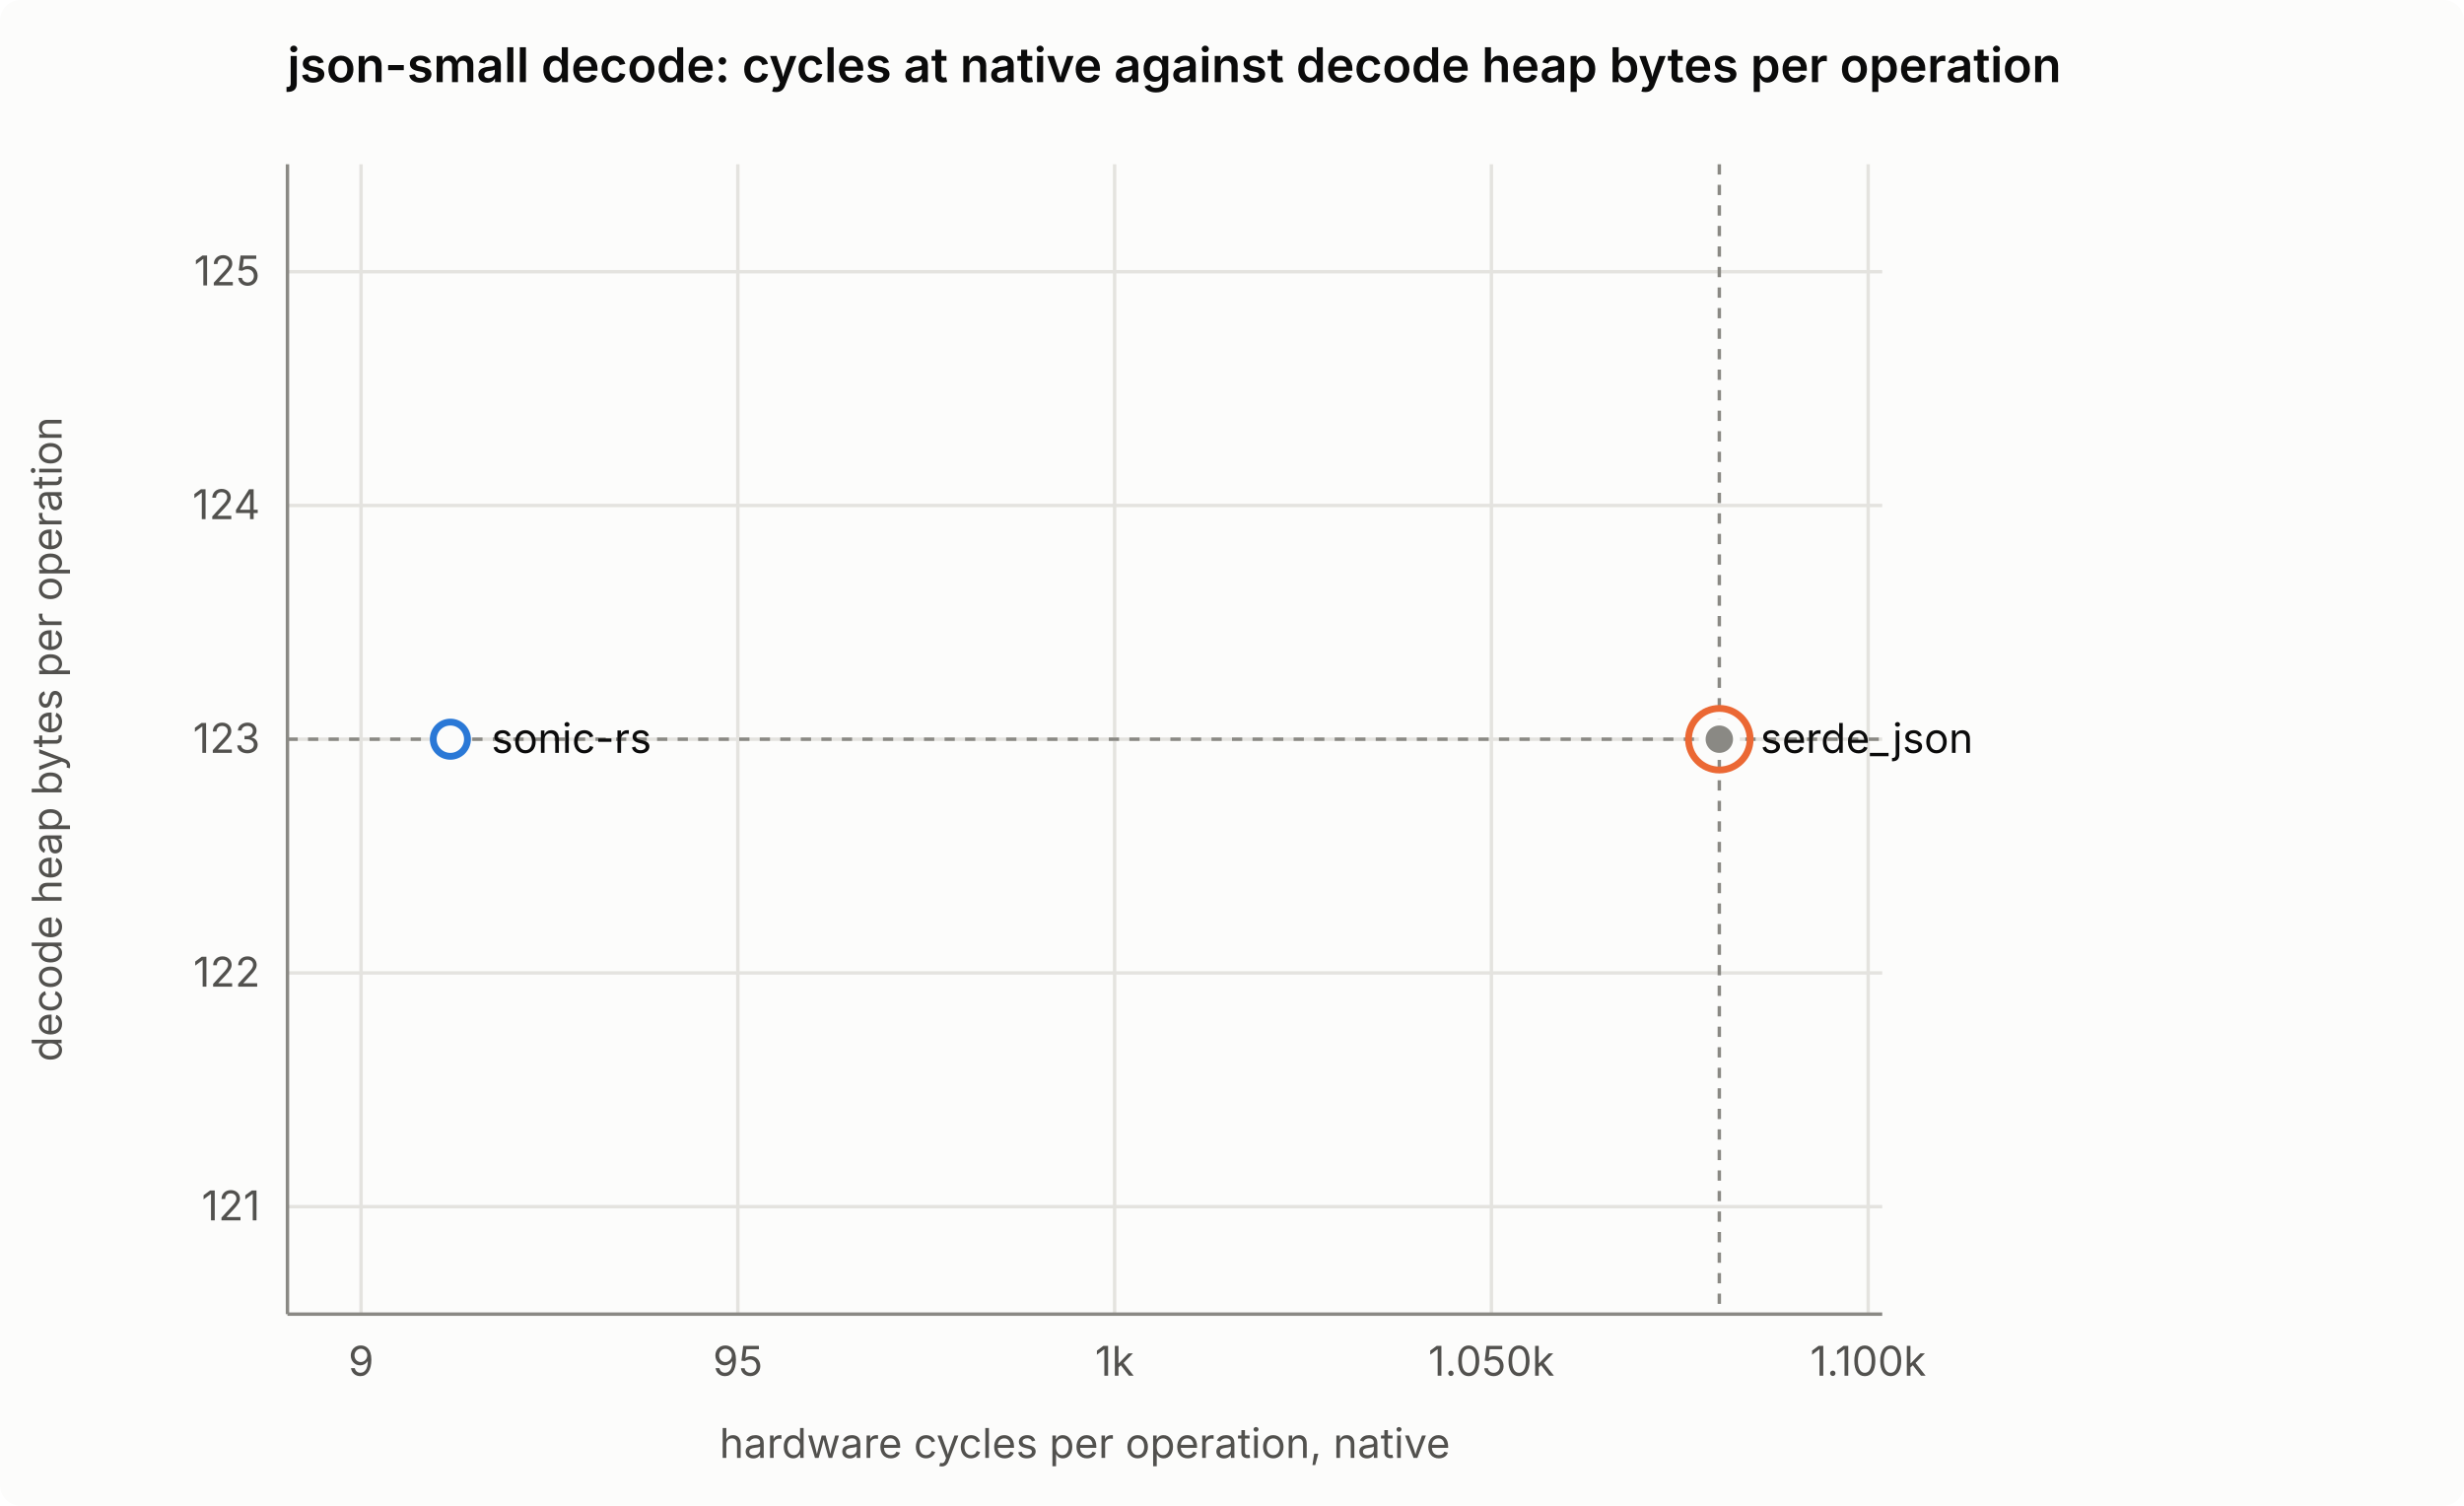
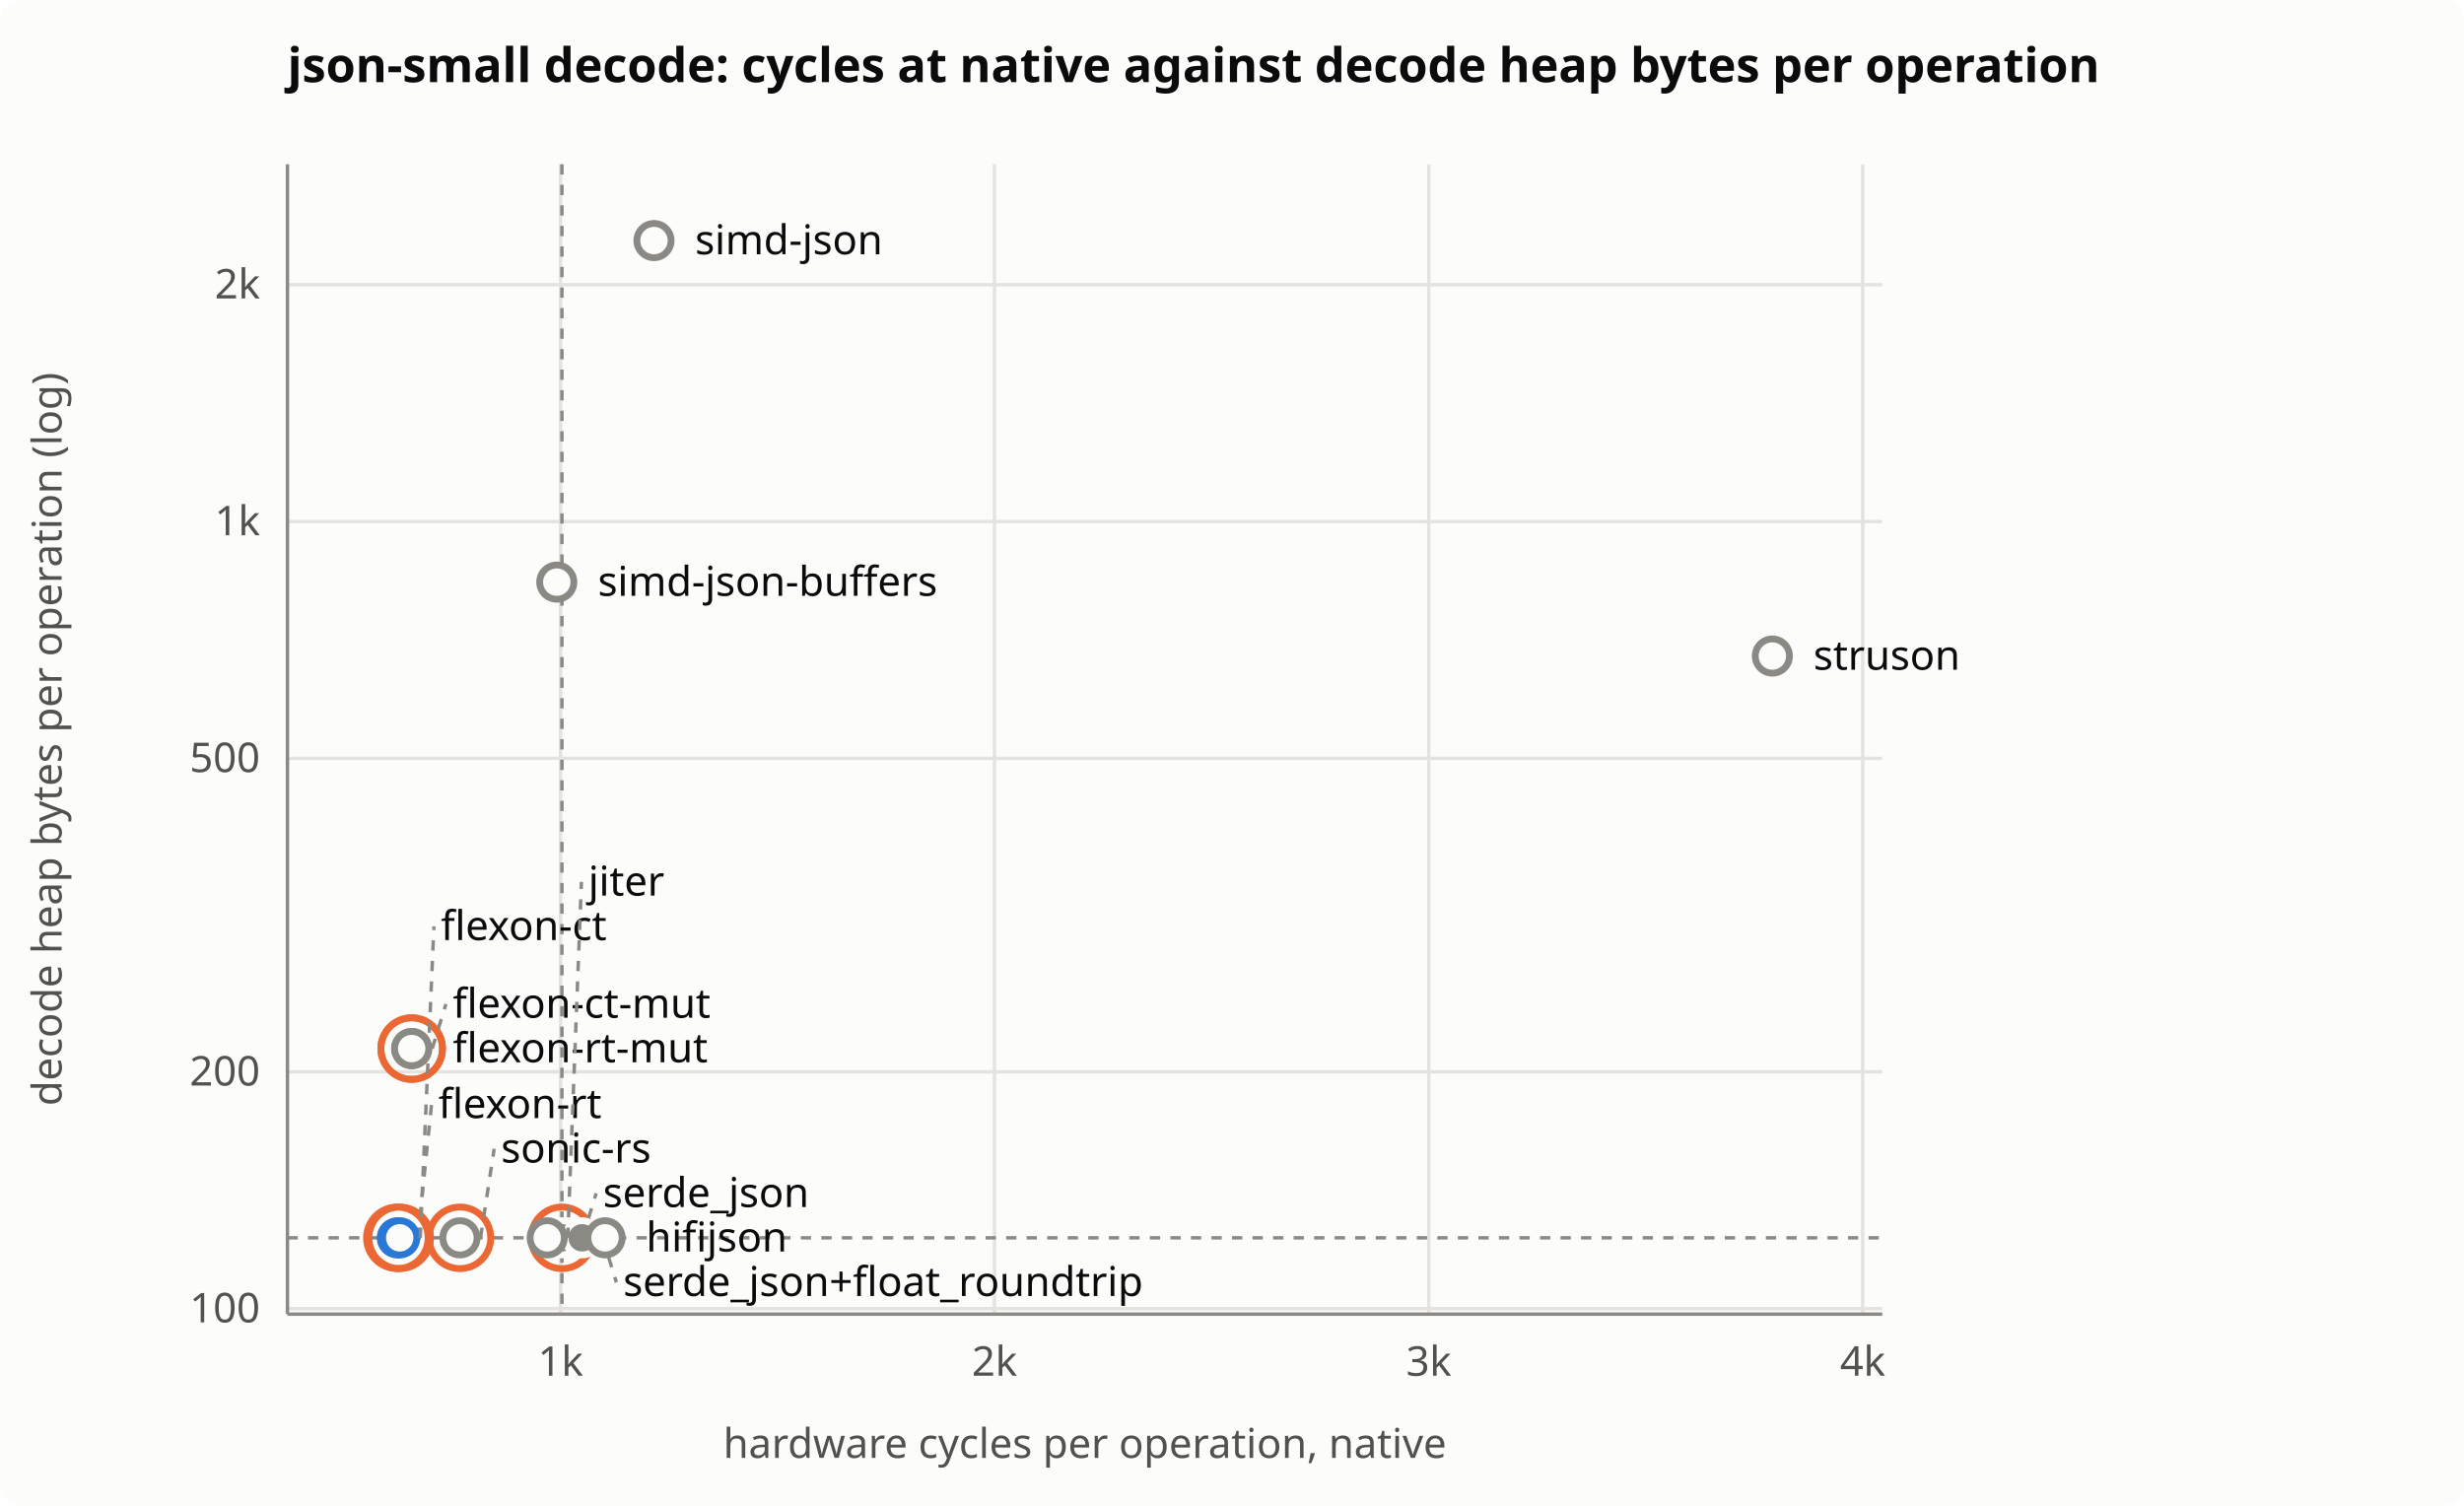
<svg xmlns="http://www.w3.org/2000/svg" viewBox="0 0 720 440" width="720" height="440" role="img" aria-label="json-small decode: cycles at native against decode heap bytes per operation">
  <style>
.bg{fill:#fcfcfb}.ink{fill:#0b0b0b}.ink2{fill:#52514e}.grid{stroke:#e4e3df;stroke-width:1}
.axis{stroke:#8a8984;stroke-width:1}.ref{stroke:#8a8984;stroke-width:1;stroke-dasharray:3 3}
- .front{stroke:#2a78d6;stroke-width:2;fill:none}.weighed{stroke:#eb6834;stroke-width:2;fill:none;stroke-dasharray:6 4}
+ .front{stroke:#2a78d6;stroke-width:2;fill:none}
.on{fill:#2a78d6;stroke:#fcfcfb;stroke-width:2}.off{fill:#8a8984;stroke:#fcfcfb;stroke-width:2}
.on.hollow{fill:#fcfcfb;stroke:#2a78d6}.off.hollow{fill:#fcfcfb;stroke:#8a8984}
.ring{fill:none;stroke:#eb6834;stroke-width:2}
- text{font-family:system-ui,-apple-system,'Segoe UI',sans-serif;font-size:12px}
+ text{font-family:system-ui,'Segoe UI',sans-serif;font-size:12px}
.title{font-size:14px;font-weight:600}
@media (prefers-color-scheme:dark){
.bg{fill:#1a1a19}.ink{fill:#f0efec}.ink2{fill:#c3c2b7}.grid{stroke:#2e2e2c}.axis,.ref{stroke:#7a7974}
- .front{stroke:#3987e5}.weighed{stroke:#d95926}.on{fill:#3987e5;stroke:#1a1a19}.off{fill:#7a7974;stroke:#1a1a19}
+ .front{stroke:#3987e5}.on{fill:#3987e5;stroke:#1a1a19}.off{fill:#7a7974;stroke:#1a1a19}
.on.hollow{fill:#1a1a19;stroke:#3987e5}.off.hollow{fill:#1a1a19;stroke:#7a7974}.ring{stroke:#d95926}}
</style>
  <rect class="bg" width="720" height="440" rx="6" />
  <text class="ink title" x="84" y="24">json-small decode: cycles at native against decode heap bytes per operation</text>
-   <line class="grid" x1="105.5" y1="48" x2="105.5" y2="384.0" />
-   <text class="ink2" x="105.5" y="402.0" text-anchor="middle">9</text>
-   <line class="grid" x1="215.6" y1="48" x2="215.6" y2="384.0" />
-   <text class="ink2" x="215.6" y="402.0" text-anchor="middle">95</text>
-   <line class="grid" x1="325.7" y1="48" x2="325.7" y2="384.0" />
-   <text class="ink2" x="325.7" y="402.0" text-anchor="middle">1k</text>
-   <line class="grid" x1="435.8" y1="48" x2="435.8" y2="384.0" />
-   <text class="ink2" x="435.8" y="402.0" text-anchor="middle">1.050k</text>
-   <line class="grid" x1="545.9" y1="48" x2="545.9" y2="384.0" />
-   <text class="ink2" x="545.9" y="402.0" text-anchor="middle">1.100k</text>
-   <line class="grid" x1="84" y1="352.6" x2="550.0" y2="352.6" />
-   <text class="ink2" x="76.0" y="356.6" text-anchor="end">121</text>
-   <line class="grid" x1="84" y1="284.3" x2="550.0" y2="284.3" />
-   <text class="ink2" x="76.0" y="288.3" text-anchor="end">122</text>
-   <line class="grid" x1="84" y1="216.0" x2="550.0" y2="216.0" />
-   <text class="ink2" x="76.0" y="220.0" text-anchor="end">123</text>
-   <line class="grid" x1="84" y1="147.7" x2="550.0" y2="147.7" />
-   <text class="ink2" x="76.0" y="151.7" text-anchor="end">124</text>
-   <line class="grid" x1="84" y1="79.4" x2="550.0" y2="79.4" />
-   <text class="ink2" x="76.0" y="83.4" text-anchor="end">125</text>
+   <line class="grid" x1="163.8" y1="48" x2="163.8" y2="384.0" />
+   <text class="ink2" x="163.8" y="402.0" text-anchor="middle">1k</text>
+   <line class="grid" x1="290.6" y1="48" x2="290.6" y2="384.0" />
+   <text class="ink2" x="290.6" y="402.0" text-anchor="middle">2k</text>
+   <line class="grid" x1="417.5" y1="48" x2="417.5" y2="384.0" />
+   <text class="ink2" x="417.5" y="402.0" text-anchor="middle">3k</text>
+   <line class="grid" x1="544.3" y1="48" x2="544.3" y2="384.0" />
+   <text class="ink2" x="544.3" y="402.0" text-anchor="middle">4k</text>
+   <line class="grid" x1="84" y1="382.4" x2="550.0" y2="382.4" />
+   <text class="ink2" x="76.0" y="386.4" text-anchor="end">100</text>
+   <line class="grid" x1="84" y1="313.2" x2="550.0" y2="313.2" />
+   <text class="ink2" x="76.0" y="317.2" text-anchor="end">200</text>
+   <line class="grid" x1="84" y1="221.6" x2="550.0" y2="221.6" />
+   <text class="ink2" x="76.0" y="225.6" text-anchor="end">500</text>
+   <line class="grid" x1="84" y1="152.4" x2="550.0" y2="152.4" />
+   <text class="ink2" x="76.0" y="156.4" text-anchor="end">1k</text>
+   <line class="grid" x1="84" y1="83.2" x2="550.0" y2="83.2" />
+   <text class="ink2" x="76.0" y="87.2" text-anchor="end">2k</text>
  <line class="axis" x1="84" y1="384.0" x2="550.0" y2="384.0" />
  <line class="axis" x1="84" y1="48" x2="84" y2="384.0" />
  <text class="ink2" x="317.0" y="426.0" text-anchor="middle">hardware cycles per operation, native</text>
-   <text class="ink2" transform="translate(18 216.0) rotate(-90)" text-anchor="middle">decode heap bytes per operation</text>
-   <line class="ref" x1="502.4" y1="48" x2="502.4" y2="384.0" />
-   <line class="ref" x1="84" y1="216.0" x2="550.0" y2="216.0" />
-   <circle class="off" cx="502.4" cy="216.0" r="5" />
-   <circle class="ring" cx="502.4" cy="216.0" r="9" />
-   <text class="ink" x="514.4" y="220.0">serde_json</text>
-   <circle class="on hollow" cx="131.6" cy="216.0" r="5" />
-   <text class="ink" x="143.6" y="220.0">sonic-rs</text>
+   <text class="ink2" transform="translate(18 216.0) rotate(-90)" text-anchor="middle">decode heap bytes per operation (log)</text>
+   <line class="ref" x1="164.2" y1="48" x2="164.2" y2="384.0" />
+   <line class="ref" x1="84" y1="361.7" x2="550.0" y2="361.7" />
+   <path class="front" d="M116.1,361.7 H116.8 V361.7" />
+   <circle class="off hollow" cx="191.1" cy="70.3" r="5" />
+   <text class="ink" x="203.1" y="74.3">simd-json</text>
+   <circle class="off hollow" cx="162.7" cy="170.1" r="5" />
+   <text class="ink" x="174.7" y="174.1">simd-json-buffers</text>
+   <circle class="off hollow" cx="517.9" cy="191.7" r="5" />
+   <text class="ink" x="529.9" y="195.7">struson</text>
+   <circle class="off hollow" cx="120.3" cy="306.4" r="5" />
+   <circle class="ring" cx="120.3" cy="306.4" r="9" />
+   <text class="ink" x="132.3" y="310.4">flexon-rt-mut</text>
+   <circle class="off hollow" cx="120.3" cy="306.4" r="5" />
+   <circle class="ring" cx="120.3" cy="306.4" r="9" />
+   <line class="ref" x1="126.3" y1="306.4" x2="130.3" y2="293.4" />
+   <text class="ink" x="132.3" y="297.4">flexon-ct-mut</text>
+   <circle class="off" cx="164.2" cy="361.7" r="5" />
+   <circle class="ring" cx="164.2" cy="361.7" r="9" />
+   <line class="ref" x1="170.2" y1="361.7" x2="174.2" y2="348.7" />
+   <text class="ink" x="176.2" y="352.7">serde_json</text>
+   <circle class="off" cx="170.1" cy="361.7" r="5" />
+   <line class="ref" x1="176.1" y1="361.7" x2="180.1" y2="374.7" />
+   <text class="ink" x="182.1" y="378.7">serde_json+float_roundtrip</text>
+   <circle class="off hollow" cx="134.4" cy="361.7" r="5" />
+   <circle class="ring" cx="134.4" cy="361.7" r="9" />
+   <line class="ref" x1="140.4" y1="361.7" x2="144.4" y2="335.7" />
+   <text class="ink" x="146.4" y="339.7">sonic-rs</text>
+   <circle class="on hollow" cx="116.1" cy="361.7" r="5" />
+   <circle class="ring" cx="116.1" cy="361.7" r="9" />
+   <line class="ref" x1="122.1" y1="361.7" x2="126.1" y2="322.7" />
+   <text class="ink" x="128.1" y="326.7">flexon-rt</text>
+   <circle class="on hollow" cx="116.8" cy="361.7" r="5" />
+   <circle class="ring" cx="116.8" cy="361.7" r="9" />
+   <line class="ref" x1="122.8" y1="361.7" x2="126.8" y2="270.7" />
+   <text class="ink" x="128.8" y="274.7">flexon-ct</text>
+   <circle class="off hollow" cx="159.9" cy="361.7" r="5" />
+   <line class="ref" x1="165.9" y1="361.7" x2="169.9" y2="257.7" />
+   <text class="ink" x="171.9" y="261.7">jiter</text>
+   <circle class="off hollow" cx="176.8" cy="361.7" r="5" />
+   <text class="ink" x="188.8" y="365.7">hifijson</text>
</svg>
